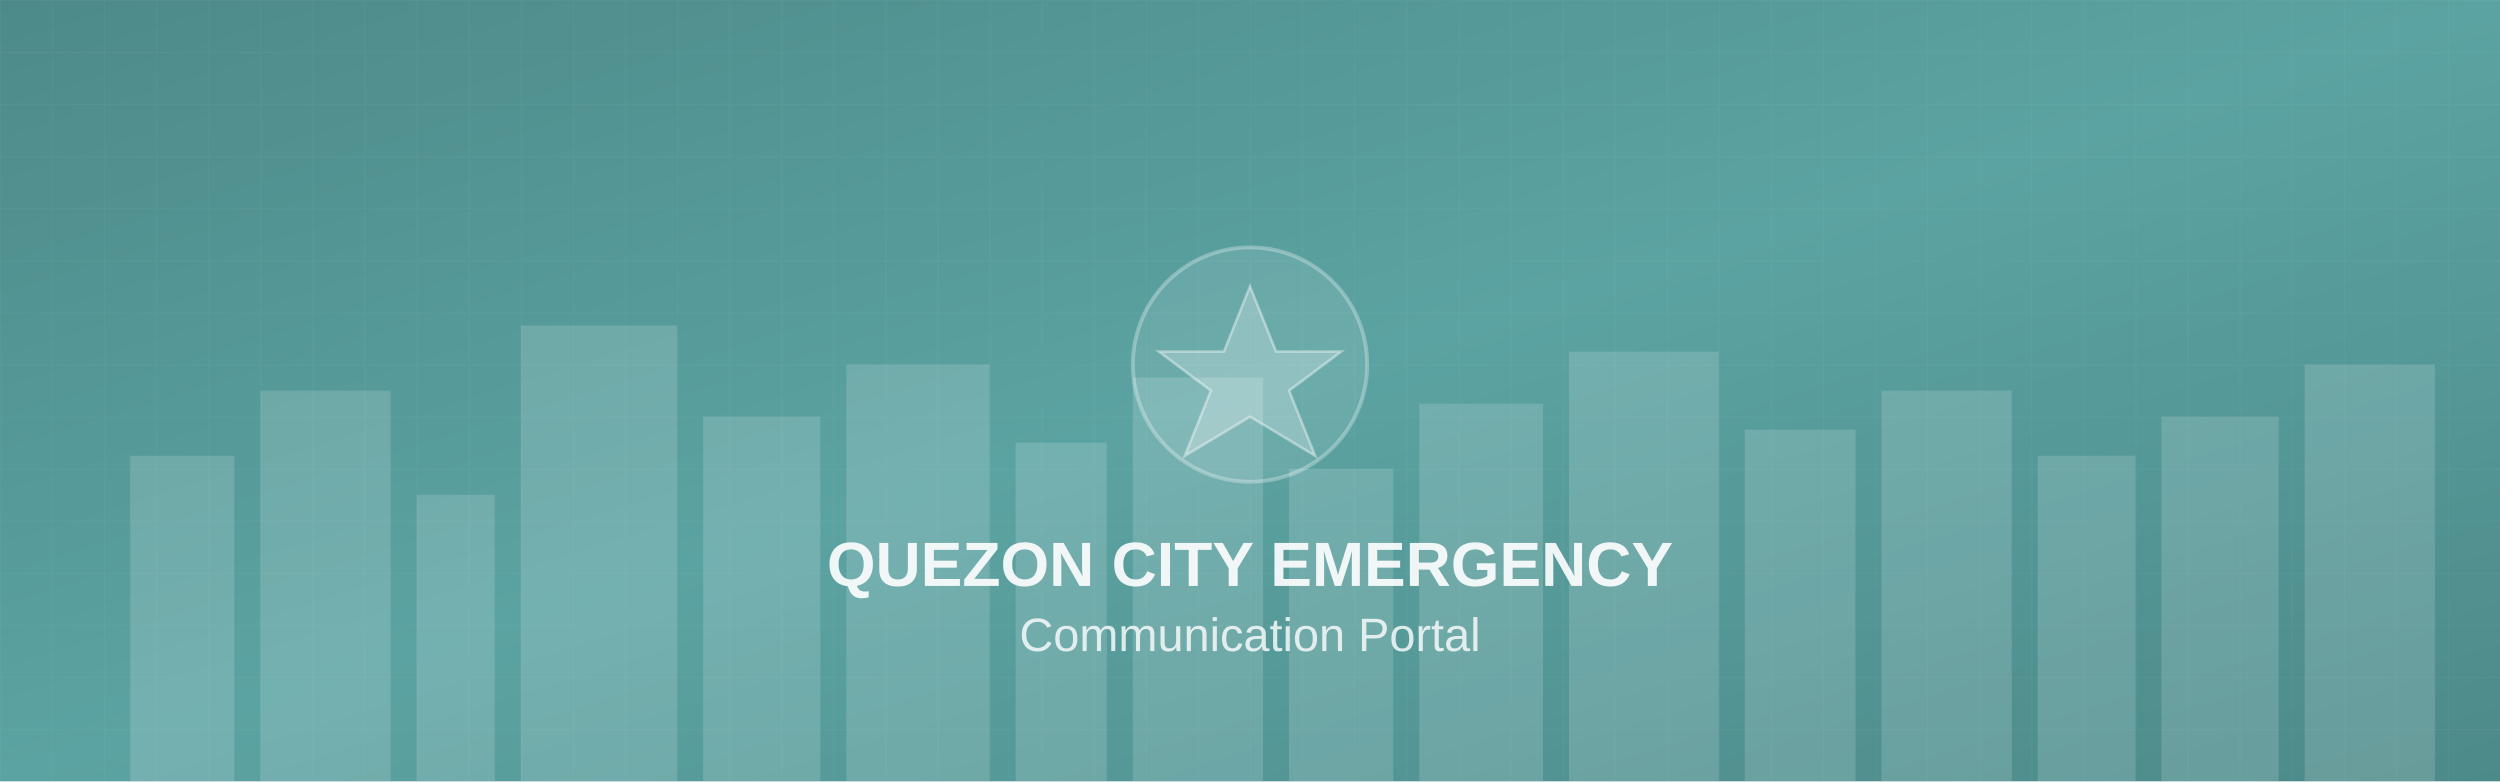
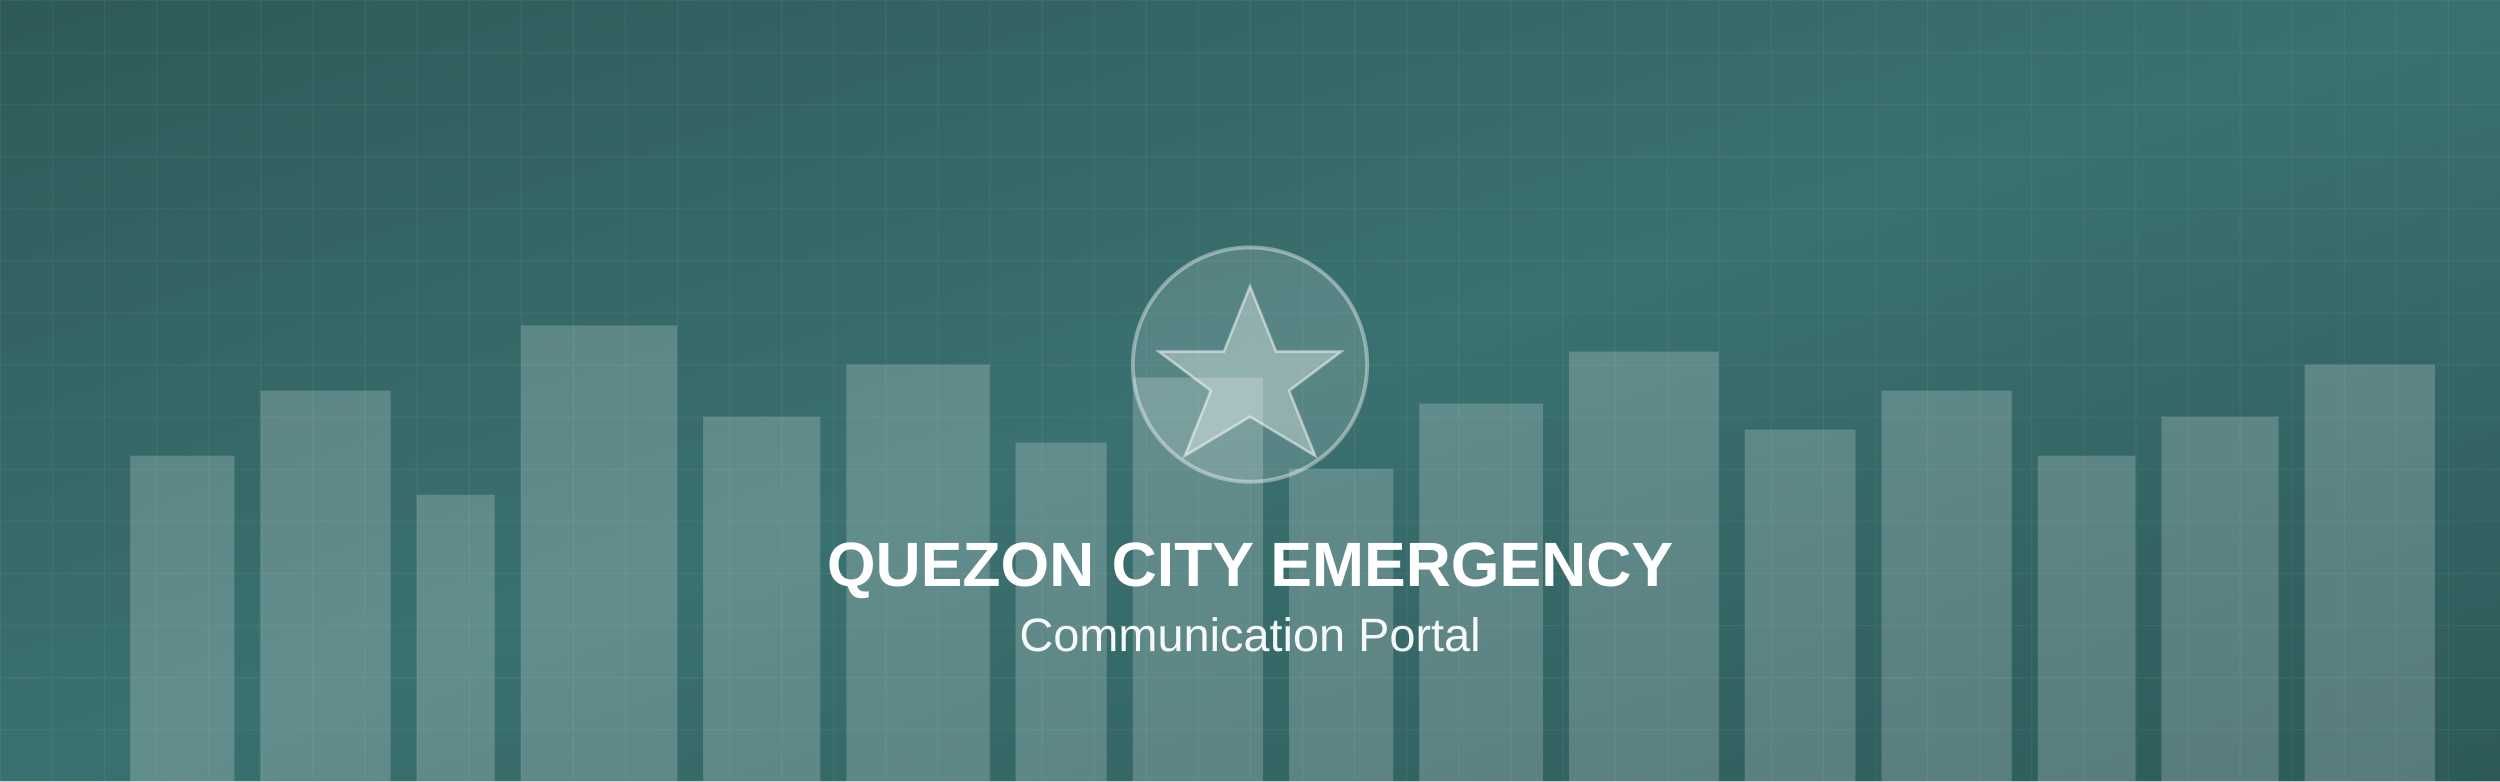
<svg xmlns="http://www.w3.org/2000/svg" width="1920" height="600">
  <defs>
    <linearGradient id="grad1" x1="0%" y1="0%" x2="100%" y2="100%">
-       <stop offset="0%" style="stop-color:#4c8a89;stop-opacity:1" />
-       <stop offset="50%" style="stop-color:#5ba3a2;stop-opacity:1" />
-       <stop offset="100%" style="stop-color:#4c8a89;stop-opacity:1" />
+       <stop offset="0%" style="stop-color:#2d5a59;stop-opacity:1" />
+       <stop offset="50%" style="stop-color:#3a7170;stop-opacity:1" />
+       <stop offset="100%" style="stop-color:#2d5a59;stop-opacity:1" />
    </linearGradient>
    <pattern id="grid" width="40" height="40" patternUnits="userSpaceOnUse">
-       <path d="M 40 0 L 0 0 0 40" fill="none" stroke="rgba(255,255,255,0.05)" stroke-width="1" />
+       <path d="M 40 0 L 0 0 0 40" fill="none" stroke="rgba(255,255,255,0.08)" stroke-width="1" />
    </pattern>
  </defs>
  <rect width="1920" height="600" fill="url(#grad1)" />
  <rect width="1920" height="600" fill="url(#grid)" />
-   <g opacity="0.15" fill="#ffffff">
+   <g opacity="0.2" fill="#ffffff">
    <rect x="100" y="350" width="80" height="250" />
    <rect x="200" y="300" width="100" height="300" />
    <rect x="320" y="380" width="60" height="220" />
    <rect x="400" y="250" width="120" height="350" />
    <rect x="540" y="320" width="90" height="280" />
    <rect x="650" y="280" width="110" height="320" />
    <rect x="780" y="340" width="70" height="260" />
    <rect x="870" y="290" width="100" height="310" />
    <rect x="990" y="360" width="80" height="240" />
    <rect x="1090" y="310" width="95" height="290" />
    <rect x="1205" y="270" width="115" height="330" />
    <rect x="1340" y="330" width="85" height="270" />
    <rect x="1445" y="300" width="100" height="300" />
    <rect x="1565" y="350" width="75" height="250" />
    <rect x="1660" y="320" width="90" height="280" />
    <rect x="1770" y="280" width="100" height="320" />
  </g>
  <g transform="translate(860, 180)">
-     <circle cx="100" cy="100" r="90" fill="rgba(255,255,255,0.1)" stroke="rgba(255,255,255,0.3)" stroke-width="3" />
-     <path d="M 100 40 L 120 90 L 170 90 L 130 120 L 150 170 L 100 140 L 50 170 L 70 120 L 30 90 L 80 90 Z" fill="rgba(255,255,255,0.25)" stroke="rgba(255,255,255,0.4)" stroke-width="2" />
+     <circle cx="100" cy="100" r="90" fill="rgba(255,255,255,0.15)" stroke="rgba(255,255,255,0.4)" stroke-width="3" />
+     <path d="M 100 40 L 120 90 L 170 90 L 130 120 L 150 170 L 100 140 L 50 170 L 70 120 L 30 90 L 80 90 Z" fill="rgba(255,255,255,0.35)" stroke="rgba(255,255,255,0.5)" stroke-width="2" />
  </g>
-   <text x="960" y="450" font-family="Arial, sans-serif" font-size="48" font-weight="bold" text-anchor="middle" fill="#ffffff" opacity="0.9">
+   <text x="960" y="450" font-family="Arial, sans-serif" font-size="48" font-weight="bold" text-anchor="middle" fill="#ffffff">
    QUEZON CITY EMERGENCY
  </text>
-   <text x="960" y="500" font-family="Arial, sans-serif" font-size="36" text-anchor="middle" fill="#ffffff" opacity="0.8">
+   <text x="960" y="500" font-family="Arial, sans-serif" font-size="36" text-anchor="middle" fill="#ffffff" opacity="0.95">
    Communication Portal
  </text>
</svg>
